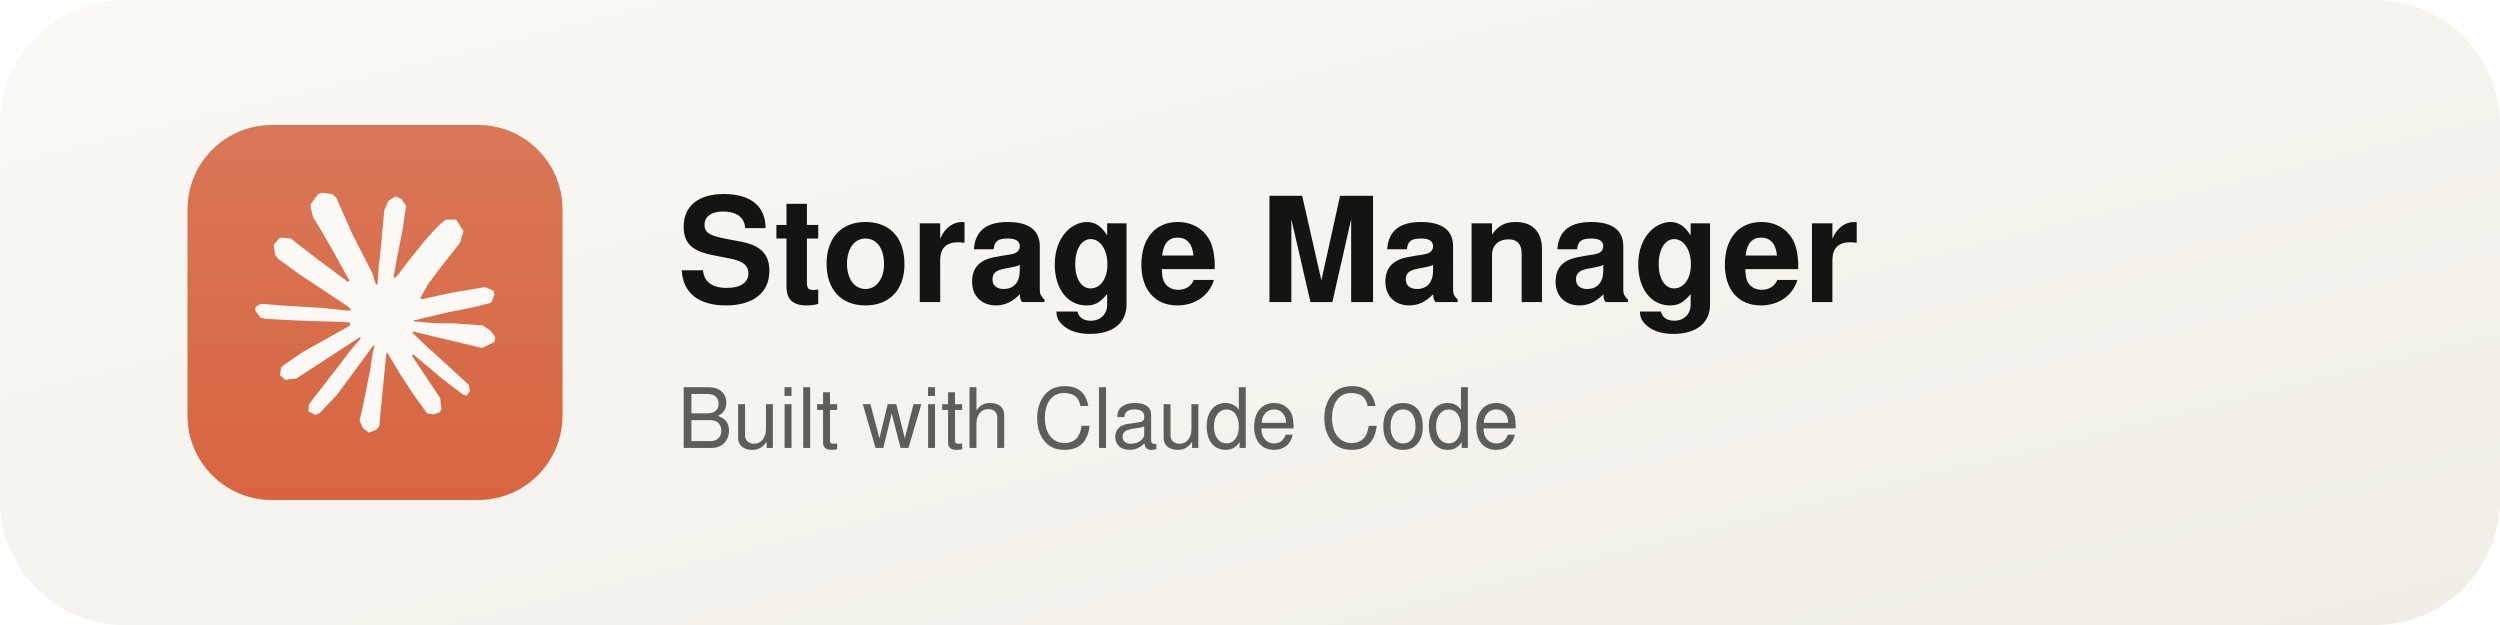
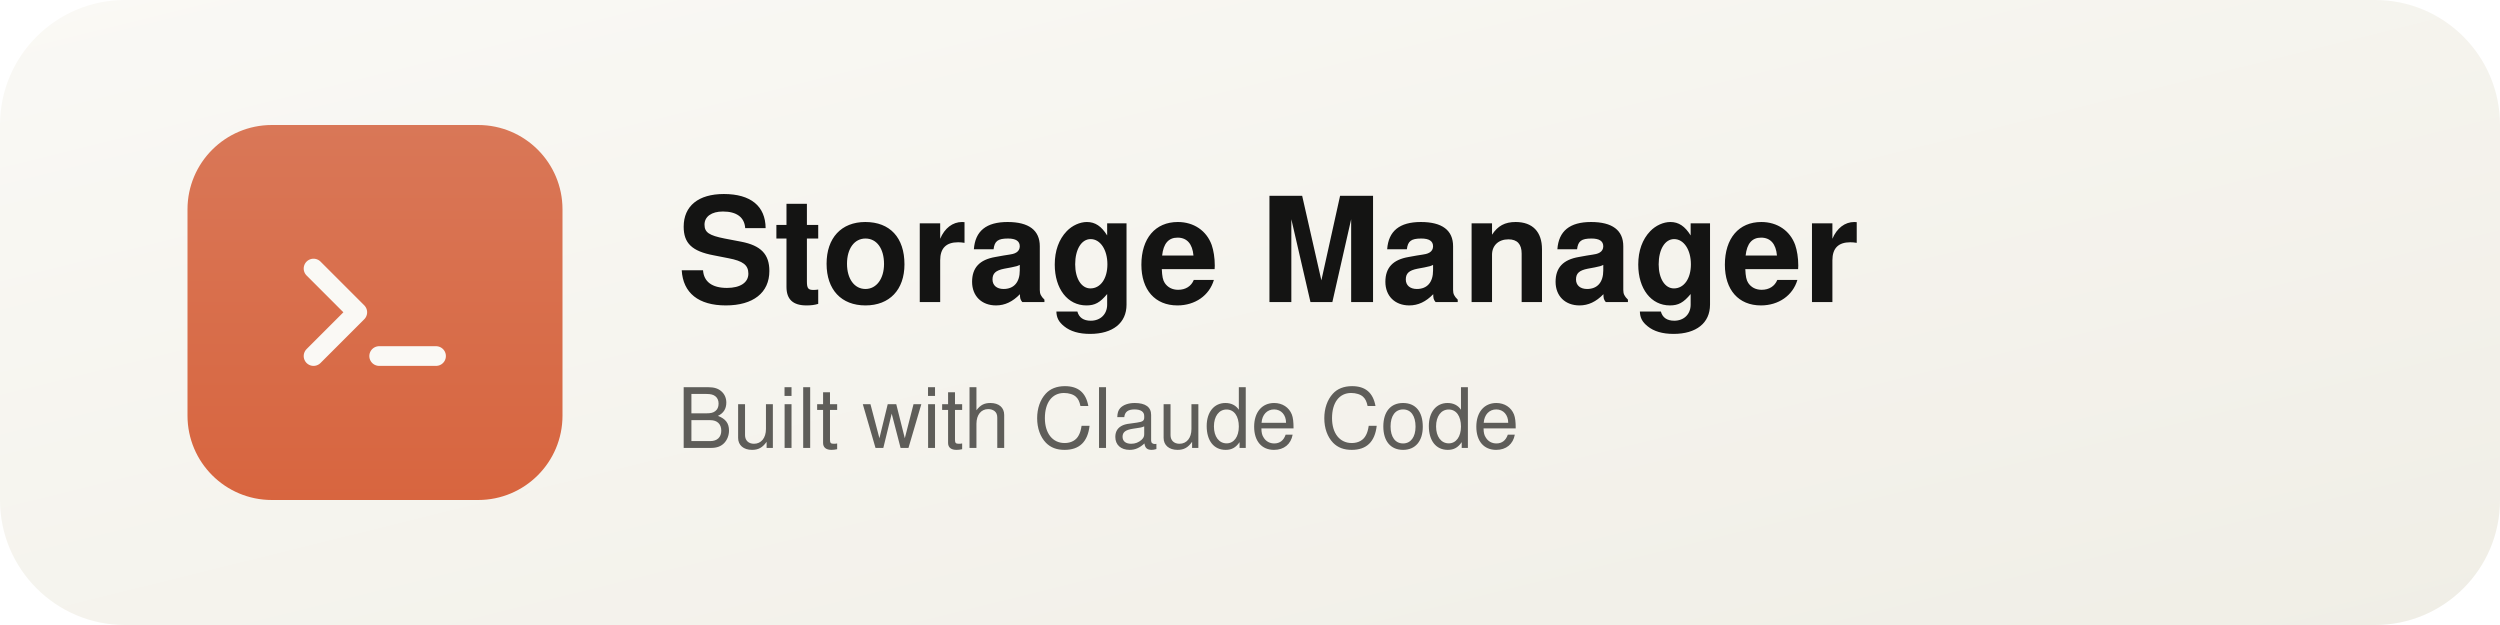
<svg xmlns="http://www.w3.org/2000/svg" width="480" height="120" viewBox="0 0 480 120" role="img" aria-label="Storage Manager, built with Claude Code">
  <defs>
    <linearGradient id="fbg" x1="0" y1="0" x2="1" y2="1">
      <stop offset="0" stop-color="#FAF9F5" />
      <stop offset="1" stop-color="#F0EEE6" />
    </linearGradient>
  </defs>
  <rect width="480" height="120" rx="24" fill="url(#fbg)" />
  <defs>
    <linearGradient id="clay" x1="0" y1="0" x2="0" y2="1">
      <stop offset="0" stop-color="#D97757" />
      <stop offset="1" stop-color="#D8653F" />
    </linearGradient>
  </defs>
  <rect x="36" y="24" width="72" height="72" rx="16.2" fill="url(#clay)" />
-   <path transform="translate(49.0 37.0) scale(0.3686)" fill="#FAF9F5" d="M54.375 118.75L56.125 111L58.125 101L59.75 93L61.25 83.125L62.125 79.875L62 79.625L61.375 79.75L53.875 90L42.5 105.375L33.5 114.875L31.375 115.75L27.625 113.875L28 110.375L30.125 107.375L42.5 91.5L50 81.625L54.875 76L54.75 75.25H54.5L21.5 96.75L15.625 97.5L13 95.125L13.375 91.25L14.625 90L24.5 83.125L49.125 69.375L49.5 68.125L49.125 67.5H47.875L43.75 67.25L29.75 66.875L17.625 66.375L5.75 65.75L2.75 65.125L0 61.375L0.25 59.5L2.75 57.875L6.375 58.125L14.25 58.75L26.125 59.5L34.75 60L47.5 61.375H49.5L49.75 60.5L49.125 60L48.625 59.5L36.25 51.25L23 42.5L16 37.375L12.25 34.75L10.375 32.375L9.625 27.125L13 23.375L17.625 23.75L18.75 24L23.375 27.625L33.25 35.25L46.25 44.875L48.125 46.375L49 45.875V45.5L48.125 44.125L41.125 31.375L33.625 18.375L30.25 13L29.375 9.75C29.042 8.625 28.875 7.375 28.875 6L32.75 0.75L34.875 0L40.125 0.75L42.25 2.625L45.5 10L50.625 21.625L58.75 37.375L61.125 42.125L62.375 46.375L62.875 47.75H63.75V47L64.375 38L65.625 27.125L66.875 13.125L67.25 9.125L69.25 4.375L73.125 1.875L76.125 3.25L78.625 6.875L78.25 9.125L76.875 18.75L73.875 33.875L72 44.125H73.125L74.375 42.75L79.5 36L88.125 25.25L91.875 21L96.375 16.25L99.25 14H104.625L108.5 19.875L106.75 26L101.25 33L96.625 38.875L90 47.75L86 54.875L86.375 55.375H87.25L102.125 52.125L110.25 50.75L119.75 49.125L124.125 51.125L124.625 53.125L122.875 57.375L112.625 59.875L100.625 62.25L82.75 66.5L82.5 66.625L82.75 67L90.75 67.75L94.25 68H102.75L118.5 69.125L122.625 71.875L125 75.125L124.625 77.75L118.25 80.875L109.75 78.875L89.75 74.125L83 72.5H82V73L87.75 78.625L98.125 88L111.25 100.125L111.875 103.125L110.25 105.625L108.5 105.375L97 96.625L92.5 92.75L82.5 84.375H81.875V85.25L84.125 88.625L96.375 107L97 112.625L96.125 114.375L92.875 115.5L89.5 114.875L82.25 104.875L74.875 93.5L68.875 83.375L68.25 83.875L64.625 121.625L63 123.5L59.25 125L56.125 122.625L54.375 118.75Z" />
+   <g transform="translate(51.8 39.8) scale(1.68)" fill="none" stroke="#FAF9F5" stroke-width="2.25" stroke-linecap="round" stroke-linejoin="round">
+     <path d="M5 7l5 5-5 5" />
+     <path d="M12.5 17h6.5" />
+   </g>
  <text x="130" y="58" font-family="-apple-system, BlinkMacSystemFont, 'SF Pro Display', 'SF Pro Text', 'Helvetica Neue', Helvetica, Arial, sans-serif" font-size="28" font-weight="700" fill="#141413" text-anchor="start">Storage Manager</text>
  <text x="130" y="86" font-family="-apple-system, BlinkMacSystemFont, 'SF Pro Display', 'SF Pro Text', 'Helvetica Neue', Helvetica, Arial, sans-serif" font-size="16" font-weight="400" fill="#5E5D59" text-anchor="start">Built with Claude Code</text>
</svg>
